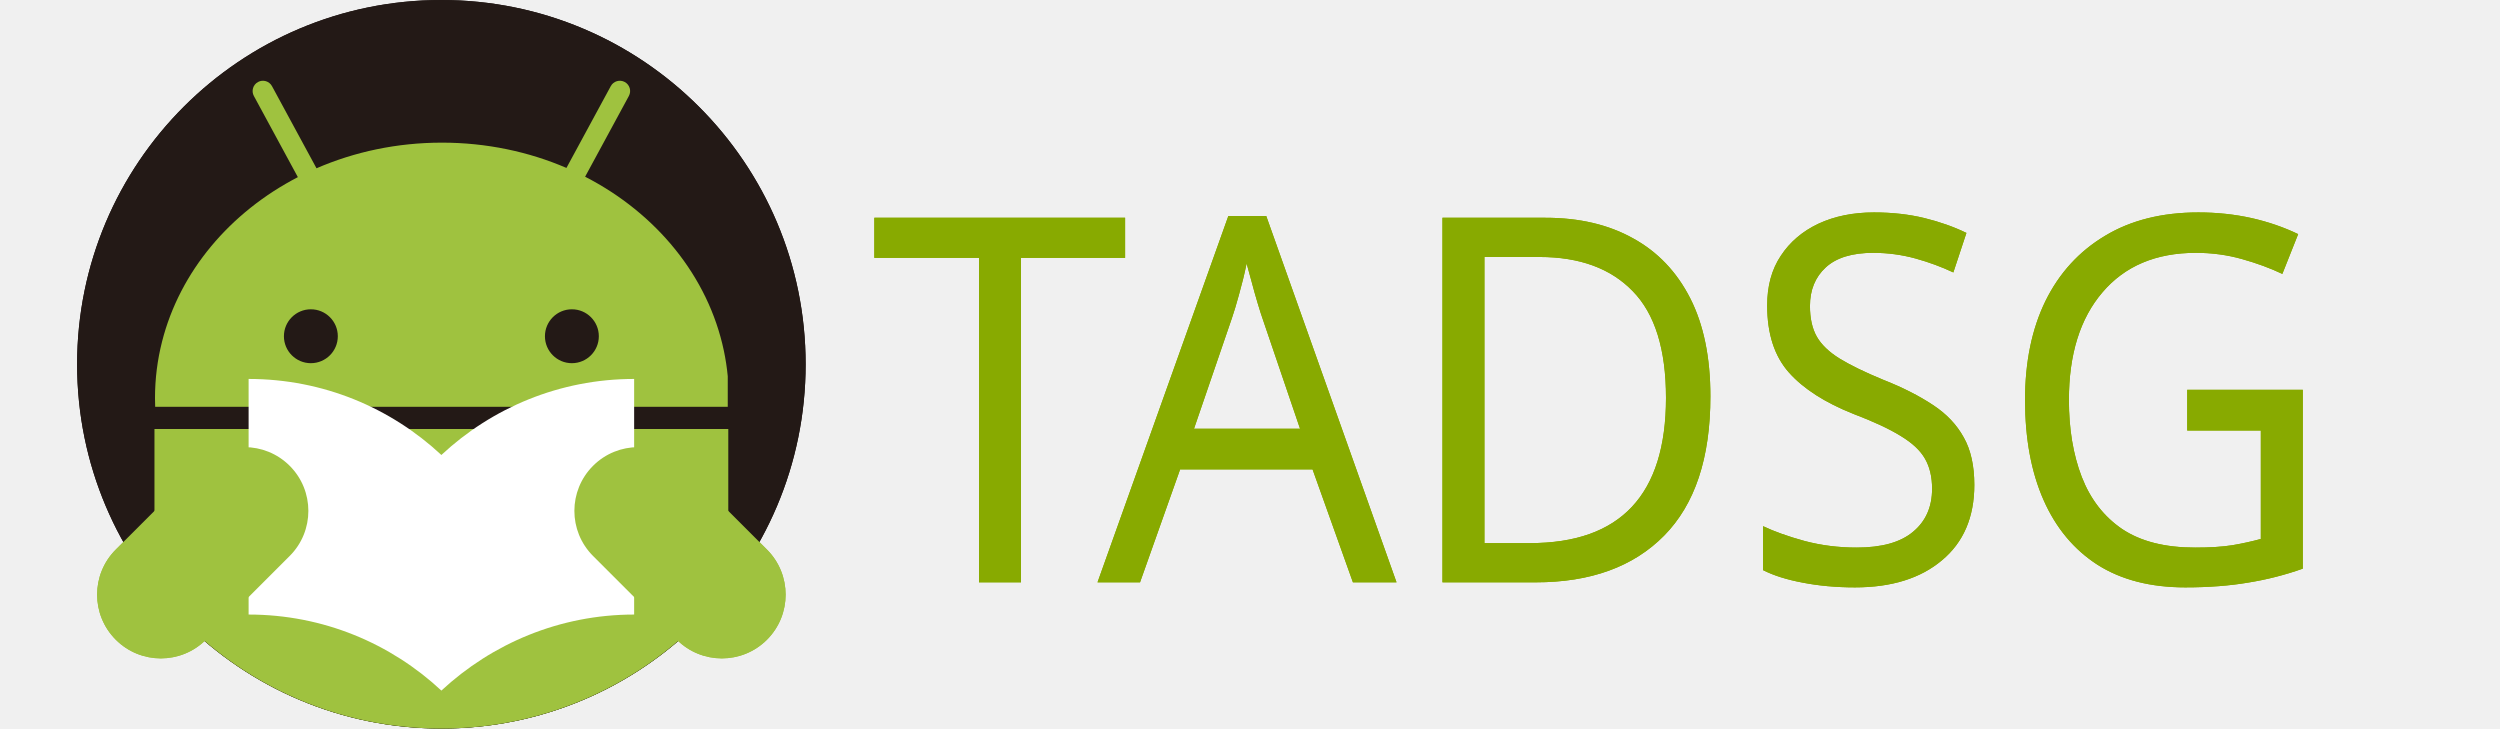
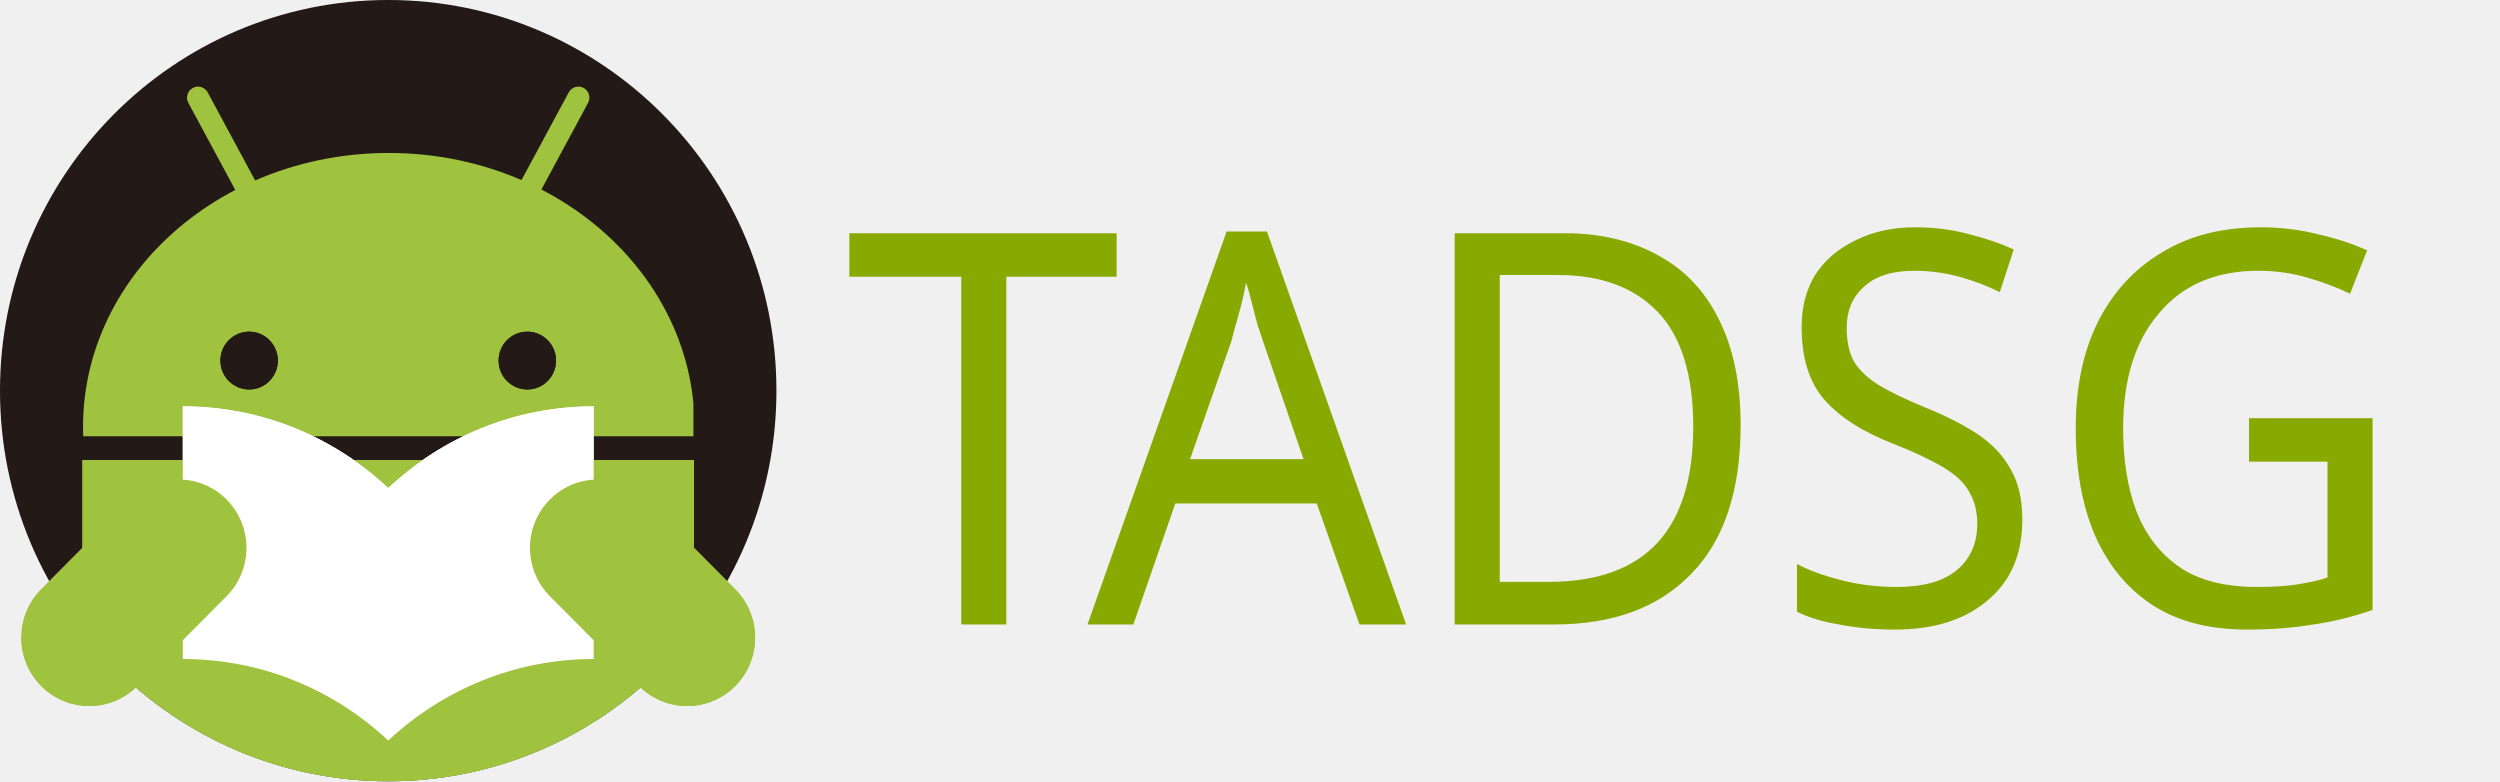
- <svg xmlns="http://www.w3.org/2000/svg" width="518.781" height="151.181" viewBox="0 0 137.261 40" version="1.1" id="svg451">
-   <defs id="defs445" />
-   <g id="layer1" transform="translate(4.233334,-0.1521179)">
-     <g id="g3803-0" transform="matrix(0.3527778,0,0,-0.3527778,40.00006,20.15215)">
+ <svg xmlns="http://www.w3.org/2000/svg" width="48" height="15" viewBox="0 0 48 15" version="1.1" id="SVGRoot">
+   <defs id="defs981" />
+   <g id="layer1" transform="translate(3.2652e-7,-0.4999991)">
+     <g id="g3803-0" transform="matrix(0.1314758,0,0,-0.1322915,14.90752,8)">
      <path d="m 0,0 c 0,-31.311 -25.382,-56.693 -56.693,-56.693 -31.311,0 -56.693,25.382 -56.693,56.693 0,31.311 25.382,56.693 56.693,56.693 C -25.382,56.693 0,31.311 0,0" style="fill:#231916;fill-opacity:1;fill-rule:nonzero;stroke:none" id="path3805-3" />
    </g>
-     <g id="g3807-0" transform="matrix(0.3527778,0,0,-0.3527778,20.00006,40.15214)">
+     <g id="g3807-0" transform="matrix(0.1314758,0,0,-0.1322915,7.453772,15.49999)">
      <path d="m 0,0 c 18.139,0 34.276,8.529 44.653,21.784 v 24.835 h -0.161 -88.654 -0.491 V 21.784 C -34.276,8.529 -18.139,0 0,0" style="fill:#9fc23f;fill-opacity:1;fill-rule:nonzero;stroke:none" id="path3809-1" />
    </g>
-     <g id="g3811-9" transform="matrix(0.3527778,0,0,-0.3527778,35.72365,22.48764)">
+     <g id="g3811-9" transform="matrix(0.1314758,0,0,-0.1322915,13.31375,8.875811)">
      <path d="M 0,0 V 4.757 C -0.129,6.106 -0.333,7.437 -0.609,8.744 -3.052,20.316 -11.126,30.119 -22.2,35.811 l 6.812,12.567 c 0.422,0.779 0.133,1.752 -0.645,2.174 -0.779,0.422 -1.752,0.133 -2.174,-0.646 l -6.899,-12.727 c -5.862,2.52 -12.436,3.934 -19.383,3.934 -6.998,0 -13.62,-1.434 -19.516,-3.99 l -6.929,12.783 c -0.422,0.779 -1.396,1.068 -2.174,0.646 -0.779,-0.422 -1.068,-1.395 -0.646,-2.174 l 6.848,-12.634 c -10.555,-5.468 -18.365,-14.677 -21.135,-25.589 -0.719,-2.832 -1.1,-5.777 -1.1,-8.802 0,-0.453 0.011,-0.904 0.028,-1.353 z" style="fill:#9fc23f;fill-opacity:1;fill-rule:nonzero;stroke:none" id="path3813-8" />
    </g>
-     <g id="g3815-6" transform="matrix(0.3527778,0,0,-0.3527778,20.00006,25.13256)">
+     <g id="g3815-6" transform="matrix(0.1314758,0,0,-0.1322915,7.453772,9.867653)">
      <path d="m 0,0 c -7.867,7.334 -18.401,11.834 -30.001,11.834 v -36.668 c 11.6,0 22.134,-4.5 30.001,-11.834 7.867,7.3 18.401,11.834 30.001,11.834 V 11.834 C 18.401,11.834 7.867,7.334 0,0" style="fill:#ffffff;fill-opacity:1;fill-rule:nonzero;stroke:none" id="path3817-9" />
    </g>
-     <g id="g3819-0" transform="matrix(0.3527778,0,0,-0.3527778,27.16569,17.13368)">
+     <g id="g3819-0" transform="matrix(0.1314758,0,0,-0.1322915,10.12431,6.868077)">
      <path d="M 0,0 C 2.316,0 4.194,-1.878 4.194,-4.194 4.194,-6.51 2.316,-8.388 0,-8.388 c -2.316,0 -4.194,1.878 -4.194,4.194 C -4.194,-1.878 -2.316,0 0,0" style="fill:#231916;fill-opacity:1;fill-rule:nonzero;stroke:none" id="path3821-1" />
    </g>
-     <g id="g3823-6" transform="matrix(0.3527778,0,0,-0.3527778,12.83451,17.13368)">
+     <g id="g3823-6" transform="matrix(0.1314758,0,0,-0.1322915,4.78326,6.868077)">
      <path d="M 0,0 C 2.316,0 4.194,-1.878 4.194,-4.194 4.194,-6.51 2.316,-8.388 0,-8.388 c -2.316,0 -4.194,1.878 -4.194,4.194 C -4.194,-1.878 -2.316,0 0,0" style="fill:#231916;fill-opacity:1;fill-rule:nonzero;stroke:none" id="path3825-4" />
    </g>
-     <g id="g3827-4" transform="matrix(0.3527778,0,0,-0.3527778,2.124004,35.27556)">
+     <g id="g3827-4" transform="matrix(0.1314758,0,0,-0.1322915,0.7915885,13.67127)">
      <path d="m 0,0 v 0 c -3.875,3.874 -3.875,10.156 0,14.031 l 13.035,13.035 c 3.874,3.874 10.156,3.874 14.031,0 v 0 c 3.874,-3.875 3.874,-10.157 0,-14.031 L 14.031,0 C 10.156,-3.875 3.874,-3.875 0,0" style="fill:#9fc23f;fill-opacity:1;fill-rule:nonzero;stroke:none" id="path3829-8" />
    </g>
-     <g id="g3831-6" transform="matrix(0.3527778,0,0,-0.3527778,37.87613,35.27556)">
+     <g id="g3831-6" transform="matrix(0.1314758,0,0,-0.1322915,14.11595,13.67127)">
      <path d="m 0,0 v 0 c 3.874,3.874 3.875,10.156 0,14.031 l -13.035,13.035 c -3.874,3.874 -10.156,3.874 -14.031,0 v 0 c -3.874,-3.875 -3.874,-10.157 0,-14.031 L -14.031,0 C -10.156,-3.875 -3.874,-3.875 0,0" style="fill:#9fc23f;fill-opacity:1;fill-rule:nonzero;stroke:none" id="path3833-1" />
    </g>
-     <text xml:space="preserve" style="font-style:normal;font-variant:normal;font-weight:normal;font-stretch:normal;font-size:26.866px;line-height:1.25;font-family:Utopia;-inkscape-font-specification:'Utopia, Normal';font-variant-ligatures:normal;font-variant-caps:normal;font-variant-numeric:normal;text-align:start;letter-spacing:0px;word-spacing:0px;writing-mode:lr-tb;text-anchor:start;fill:#88aa00;fill-opacity:1;stroke:none;stroke-width:0.672" x="45.434" y="30.769" id="text125" transform="scale(0.9578158,1.044042)">
-       <tspan id="tspan123" x="45.434" y="30.769" style="font-style:normal;font-variant:normal;font-weight:normal;font-stretch:normal;font-size:26.866px;font-family:'Al Bayan';-inkscape-font-specification:'Al Bayan, Normal';font-variant-ligatures:normal;font-variant-caps:normal;font-variant-numeric:normal;font-feature-settings:normal;text-align:start;writing-mode:lr-tb;text-anchor:start;fill:#88aa00;stroke-width:0.672">TADSG</tspan>
-       <tspan x="45.434" y="64.914" style="fill:#88aa00;stroke-width:0.672" id="tspan127" />
+     <text xml:space="preserve" style="font-style:normal;font-variant:normal;font-weight:normal;font-stretch:normal;font-size:10.044px;line-height:1.25;font-family:Utopia;-inkscape-font-specification:'Utopia, Normal';font-variant-ligatures:normal;font-variant-caps:normal;font-variant-numeric:normal;text-align:start;letter-spacing:0px;word-spacing:0px;writing-mode:lr-tb;text-anchor:start;fill:#88aa00;fill-opacity:1;stroke:none;stroke-width:0.251" x="16.985" y="11.926" id="text125" transform="scale(0.9548586,1.047276)">
+       <tspan id="tspan123" x="16.985" y="11.926" style="font-style:normal;font-variant:normal;font-weight:normal;font-stretch:normal;font-size:10.044px;font-family:'Al Bayan';-inkscape-font-specification:'Al Bayan, Normal';font-variant-ligatures:normal;font-variant-caps:normal;font-variant-numeric:normal;font-feature-settings:normal;text-align:start;writing-mode:lr-tb;text-anchor:start;fill:#88aa00;stroke-width:0.251">TADSG</tspan>
+       <tspan x="16.985" y="24.69" style="fill:#88aa00;stroke-width:0.251" id="tspan127" />
    </text>
-     <g transform="matrix(0.3527778,0,0,-0.3527778,40.00006,20.15215)" id="g603">
-       <path id="path601" style="fill:#231916;fill-opacity:1;fill-rule:nonzero;stroke:none" d="m 0,0 c 0,-31.311 -25.382,-56.693 -56.693,-56.693 -31.311,0 -56.693,25.382 -56.693,56.693 0,31.311 25.382,56.693 56.693,56.693 C -25.382,56.693 0,31.311 0,0" />
-     </g>
-     <g transform="matrix(0.3527778,0,0,-0.3527778,20.00006,40.15214)" id="g607">
+     <g transform="matrix(0.1314758,0,0,-0.1322915,7.453772,15.49999)" id="g607">
      <path id="path605" style="fill:#9fc23f;fill-opacity:1;fill-rule:nonzero;stroke:none" d="m 0,0 c 18.139,0 34.276,8.529 44.653,21.784 v 24.835 h -0.161 -88.654 -0.491 V 21.784 C -34.276,8.529 -18.139,0 0,0" />
    </g>
-     <g transform="matrix(0.3527778,0,0,-0.3527778,35.72365,22.48764)" id="g611">
-       <path id="path609" style="fill:#9fc23f;fill-opacity:1;fill-rule:nonzero;stroke:none" d="M 0,0 V 4.757 C -0.129,6.106 -0.333,7.437 -0.609,8.744 -3.052,20.316 -11.126,30.119 -22.2,35.811 l 6.812,12.567 c 0.422,0.779 0.133,1.752 -0.645,2.174 -0.779,0.422 -1.752,0.133 -2.174,-0.646 l -6.899,-12.727 c -5.862,2.52 -12.436,3.934 -19.383,3.934 -6.998,0 -13.62,-1.434 -19.516,-3.99 l -6.929,12.783 c -0.422,0.779 -1.396,1.068 -2.174,0.646 -0.779,-0.422 -1.068,-1.395 -0.646,-2.174 l 6.848,-12.634 c -10.555,-5.468 -18.365,-14.677 -21.135,-25.589 -0.719,-2.832 -1.1,-5.777 -1.1,-8.802 0,-0.453 0.011,-0.904 0.028,-1.353 z" />
-     </g>
-     <g transform="matrix(0.3527778,0,0,-0.3527778,20.00006,25.13256)" id="g615">
+     <g transform="matrix(0.1314758,0,0,-0.1322915,7.453772,9.867653)" id="g615">
      <path id="path613" style="fill:#ffffff;fill-opacity:1;fill-rule:nonzero;stroke:none" d="m 0,0 c -7.867,7.334 -18.401,11.834 -30.001,11.834 v -36.668 c 11.6,0 22.134,-4.5 30.001,-11.834 7.867,7.3 18.401,11.834 30.001,11.834 V 11.834 C 18.401,11.834 7.867,7.334 0,0" />
    </g>
-     <g transform="matrix(0.3527778,0,0,-0.3527778,27.16569,17.13368)" id="g619">
+     <g transform="matrix(0.1314758,0,0,-0.1322915,10.12431,6.868077)" id="g619">
      <path id="path617" style="fill:#231916;fill-opacity:1;fill-rule:nonzero;stroke:none" d="M 0,0 C 2.316,0 4.194,-1.878 4.194,-4.194 4.194,-6.51 2.316,-8.388 0,-8.388 c -2.316,0 -4.194,1.878 -4.194,4.194 C -4.194,-1.878 -2.316,0 0,0" />
    </g>
-     <g transform="matrix(0.3527778,0,0,-0.3527778,12.83451,17.13368)" id="g623">
+     <g transform="matrix(0.1314758,0,0,-0.1322915,4.78326,6.868077)" id="g623">
      <path id="path621" style="fill:#231916;fill-opacity:1;fill-rule:nonzero;stroke:none" d="M 0,0 C 2.316,0 4.194,-1.878 4.194,-4.194 4.194,-6.51 2.316,-8.388 0,-8.388 c -2.316,0 -4.194,1.878 -4.194,4.194 C -4.194,-1.878 -2.316,0 0,0" />
    </g>
-     <g transform="matrix(0.3527778,0,0,-0.3527778,2.124004,35.27556)" id="g627">
+     <g transform="matrix(0.1314758,0,0,-0.1322915,0.7915885,13.67127)" id="g627">
      <path id="path625" style="fill:#9fc23f;fill-opacity:1;fill-rule:nonzero;stroke:none" d="m 0,0 v 0 c -3.875,3.874 -3.875,10.156 0,14.031 l 13.035,13.035 c 3.874,3.874 10.156,3.874 14.031,0 v 0 c 3.874,-3.875 3.874,-10.157 0,-14.031 L 14.031,0 C 10.156,-3.875 3.874,-3.875 0,0" />
    </g>
-     <g transform="matrix(0.3527778,0,0,-0.3527778,37.87613,35.27556)" id="g631">
+     <g transform="matrix(0.1314758,0,0,-0.1322915,14.11595,13.67127)" id="g631">
      <path id="path629" style="fill:#9fc23f;fill-opacity:1;fill-rule:nonzero;stroke:none" d="m 0,0 v 0 c 3.874,3.874 3.875,10.156 0,14.031 l -13.035,13.035 c -3.874,3.874 -10.156,3.874 -14.031,0 v 0 c -3.874,-3.875 -3.874,-10.157 0,-14.031 L -14.031,0 C -10.156,-3.875 -3.874,-3.875 0,0" />
    </g>
-     <text transform="scale(0.9578158,1.044042)" id="text637" y="30.769" x="45.434" style="font-style:normal;font-variant:normal;font-weight:normal;font-stretch:normal;font-size:26.866px;line-height:1.25;font-family:Utopia;-inkscape-font-specification:'Utopia, Normal';font-variant-ligatures:normal;font-variant-caps:normal;font-variant-numeric:normal;text-align:start;letter-spacing:0px;word-spacing:0px;writing-mode:lr-tb;text-anchor:start;fill:#88aa00;fill-opacity:1;stroke:none;stroke-width:0.672" xml:space="preserve">
-       <tspan style="font-style:normal;font-variant:normal;font-weight:normal;font-stretch:normal;font-size:26.866px;font-family:'Al Bayan';-inkscape-font-specification:'Al Bayan, Normal';font-variant-ligatures:normal;font-variant-caps:normal;font-variant-numeric:normal;font-feature-settings:normal;text-align:start;writing-mode:lr-tb;text-anchor:start;fill:#88aa00;stroke-width:0.672" y="30.769" x="45.434" id="tspan633">TADSG</tspan>
-       <tspan id="tspan635" style="fill:#88aa00;stroke-width:0.672" y="64.914" x="45.434" />
-     </text>
  </g>
</svg>
